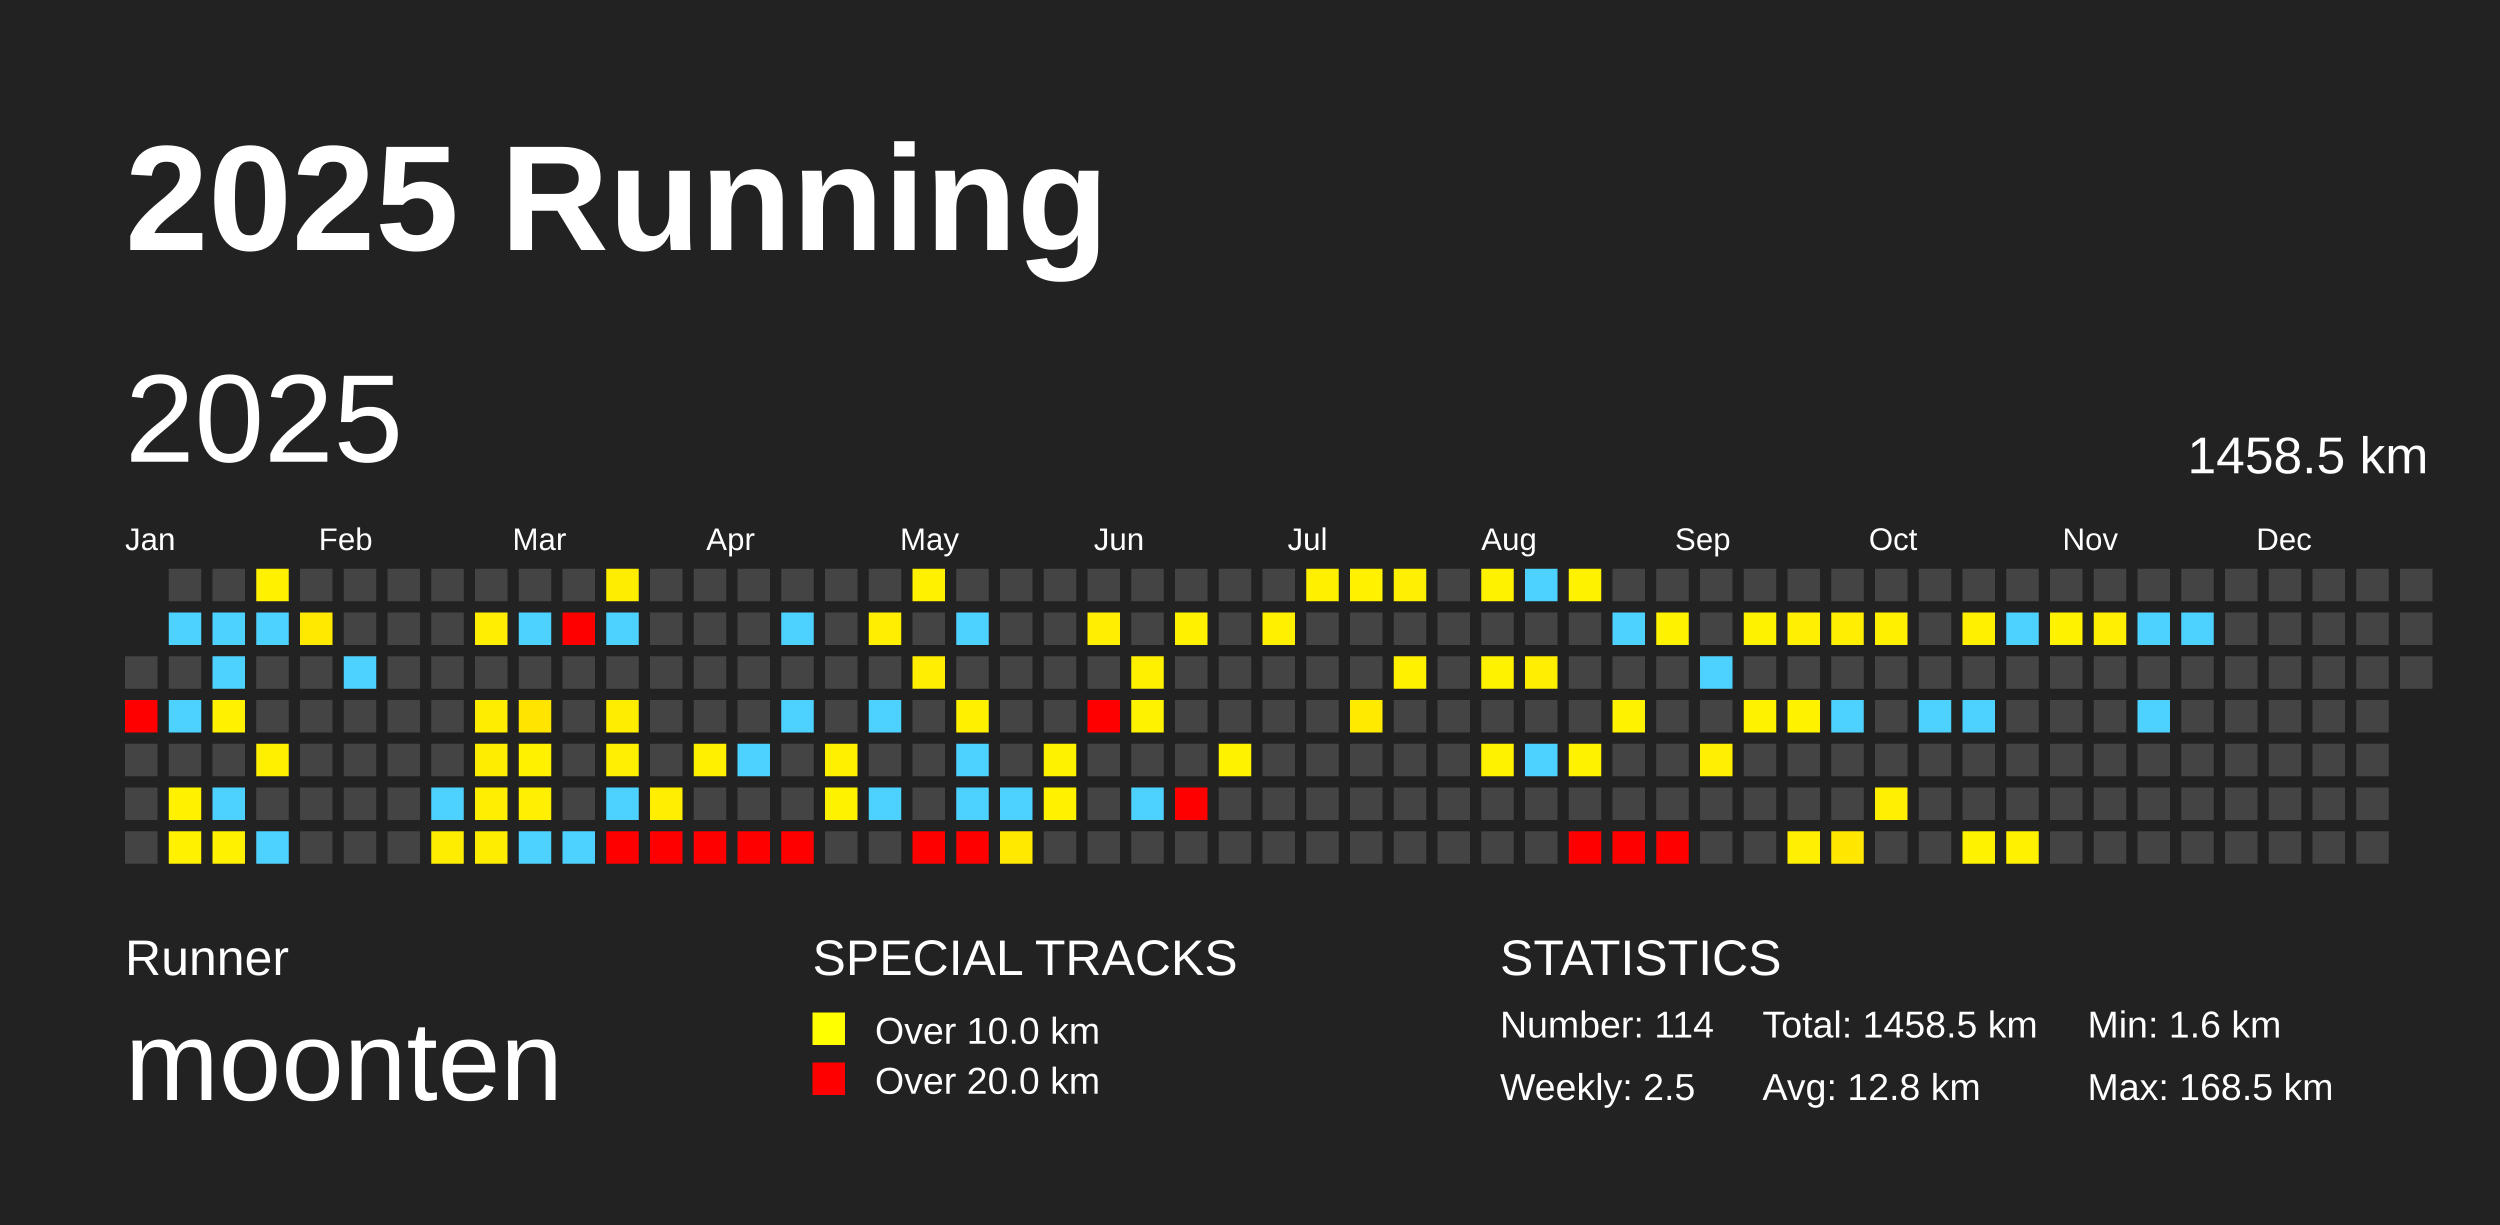
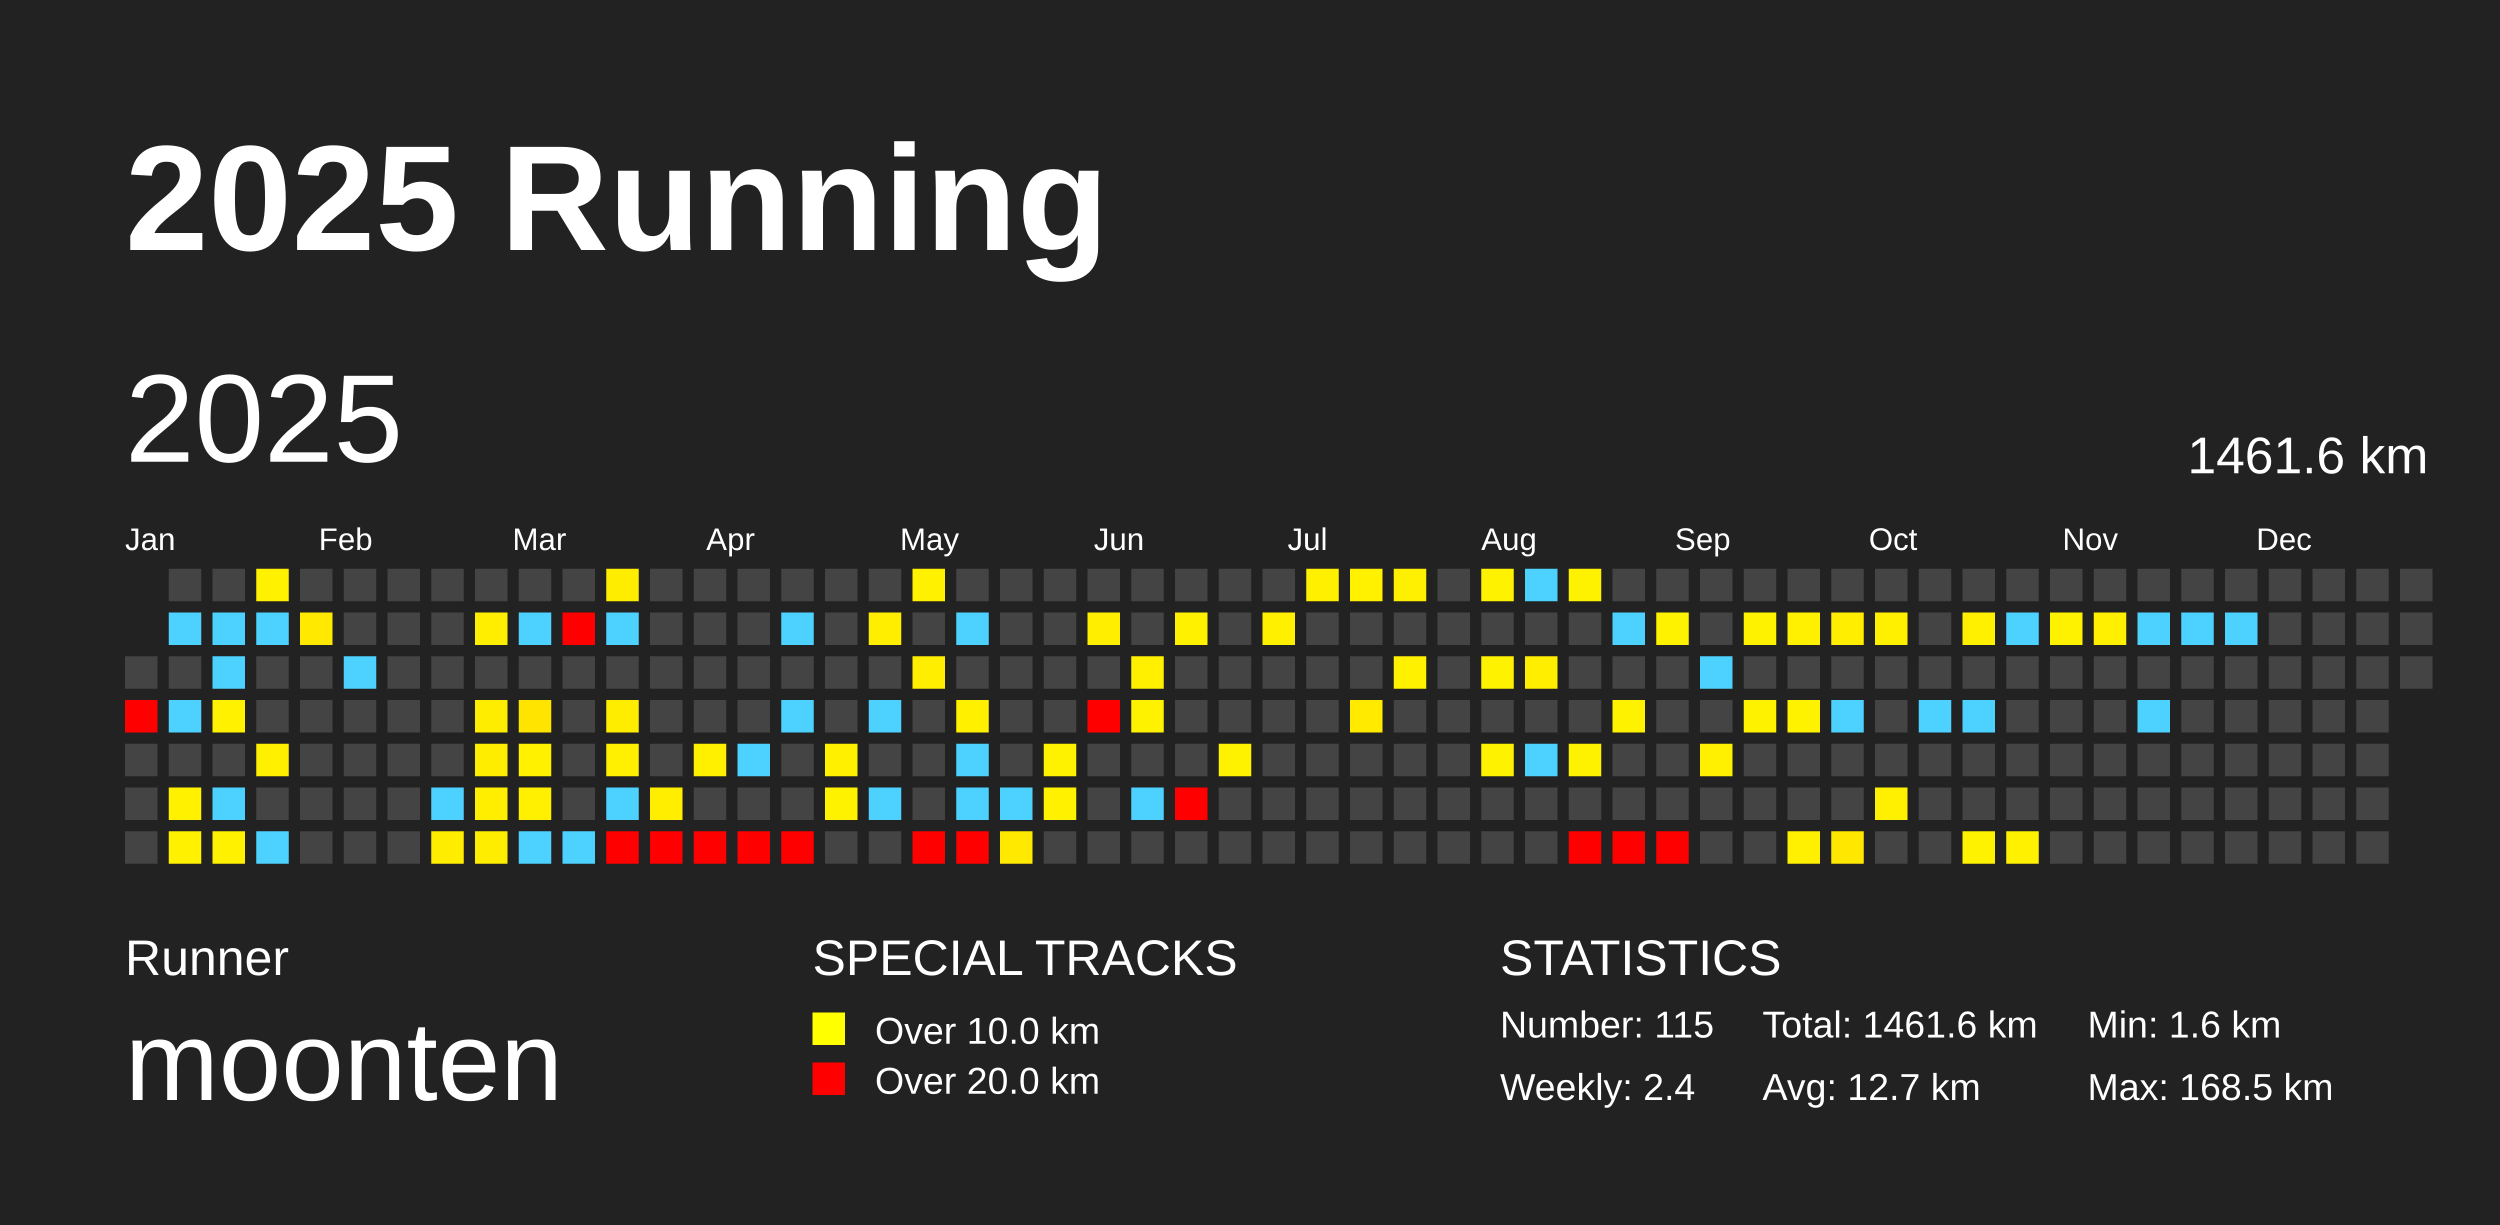
<svg xmlns="http://www.w3.org/2000/svg" baseProfile="full" height="98mm" version="1.1" viewBox="0,0,200,98" width="200mm">
  <defs />
  <rect fill="#222222" height="98" width="200" x="0" y="0" />
  <text fill="#FFFFFF" style="font-size:12px; font-family:Arial; font-weight:bold;" x="10" y="20">2025 Running</text>
  <text fill="#FFFFFF" style="font-size:4px; font-family:Arial" x="10" y="78">Runner</text>
  <text fill="#FFFFFF" style="font-size:9px; font-family:Arial" x="10" y="88">moonten</text>
  <text fill="#FFFFFF" style="font-size:4px; font-family:Arial" x="65" y="78">SPECIAL TRACKS</text>
  <rect fill="yellow" height="2.6" width="2.6" x="65" y="81" />
  <text fill="#FFFFFF" style="font-size:3px; font-family:Arial" x="70" y="83.5">Over 10.0 km</text>
  <rect fill="red" height="2.6" width="2.6" x="65" y="85" />
  <text fill="#FFFFFF" style="font-size:3px; font-family:Arial" x="70" y="87.5">Over 20.0 km</text>
  <text fill="#FFFFFF" style="font-size:4px; font-family:Arial" x="120" y="78">STATISTICS</text>
-   <text fill="#FFFFFF" style="font-size:3px; font-family:Arial" x="120" y="83">Number: 114</text>
-   <text fill="#FFFFFF" style="font-size:3px; font-family:Arial" x="120" y="88">Weekly: 2.5</text>
-   <text fill="#FFFFFF" style="font-size:3px; font-family:Arial" x="141" y="83">Total: 1458.5 km</text>
-   <text fill="#FFFFFF" style="font-size:3px; font-family:Arial" x="141" y="88">Avg: 12.8 km</text>
+   <text fill="#FFFFFF" style="font-size:3px; font-family:Arial" x="120" y="83">Number: 115</text>
+   <text fill="#FFFFFF" style="font-size:3px; font-family:Arial" x="120" y="88">Weekly: 2.4</text>
+   <text fill="#FFFFFF" style="font-size:3px; font-family:Arial" x="141" y="83">Total: 1461.6 km</text>
+   <text fill="#FFFFFF" style="font-size:3px; font-family:Arial" x="141" y="88">Avg: 12.7 km</text>
  <text fill="#FFFFFF" style="font-size:3px; font-family:Arial" x="167" y="83">Min: 1.6 km</text>
  <text fill="#FFFFFF" style="font-size:3px; font-family:Arial" x="167" y="88">Max: 168.5 km</text>
  <text dominant-baseline="hanging" fill="#FFFFFF" style="font-size:10.0px; font-family:Arial;" x="10" y="30">2025</text>
-   <text dominant-baseline="hanging" fill="#FFFFFF" style="font-size:4.125px; font-family:Arial;" x="175" y="35">1458.5 km</text>
+   <text dominant-baseline="hanging" fill="#FFFFFF" style="font-size:4.125px; font-family:Arial;" x="175" y="35">1461.6 km</text>
  <text fill="#FFFFFF" style="font-size:2.5px; font-family:Arial" x="10.0" y="44">Jan</text>
  <text fill="#FFFFFF" style="font-size:2.5px; font-family:Arial" x="25.5" y="44">Feb</text>
  <text fill="#FFFFFF" style="font-size:2.5px; font-family:Arial" x="41.0" y="44">Mar</text>
  <text fill="#FFFFFF" style="font-size:2.5px; font-family:Arial" x="56.5" y="44">Apr</text>
  <text fill="#FFFFFF" style="font-size:2.5px; font-family:Arial" x="72.0" y="44">May</text>
  <text fill="#FFFFFF" style="font-size:2.5px; font-family:Arial" x="87.5" y="44">Jun</text>
  <text fill="#FFFFFF" style="font-size:2.5px; font-family:Arial" x="103.0" y="44">Jul</text>
  <text fill="#FFFFFF" style="font-size:2.5px; font-family:Arial" x="118.5" y="44">Aug</text>
  <text fill="#FFFFFF" style="font-size:2.5px; font-family:Arial" x="134.0" y="44">Sep</text>
  <text fill="#FFFFFF" style="font-size:2.5px; font-family:Arial" x="149.5" y="44">Oct</text>
  <text fill="#FFFFFF" style="font-size:2.5px; font-family:Arial" x="165.0" y="44">Nov</text>
  <text fill="#FFFFFF" style="font-size:2.5px; font-family:Arial" x="180.5" y="44">Dec</text>
  <rect fill="#444444" height="2.6" width="2.6" x="10.0" y="52.5" />
  <rect fill="red" height="2.6" width="2.6" x="10.0" y="56.0" />
  <rect fill="#444444" height="2.6" width="2.6" x="10.0" y="59.5" />
  <rect fill="#444444" height="2.6" width="2.6" x="10.0" y="63.0" />
  <rect fill="#444444" height="2.6" width="2.6" x="10.0" y="66.5" />
  <rect fill="#444444" height="2.6" width="2.6" x="13.5" y="45.5" />
  <rect fill="#4dd2ff" height="2.6" width="2.6" x="13.5" y="49.0" />
  <rect fill="#444444" height="2.6" width="2.6" x="13.5" y="52.5" />
  <rect fill="#4dd2ff" height="2.6" width="2.6" x="13.5" y="56.0" />
  <rect fill="#444444" height="2.6" width="2.6" x="13.5" y="59.5" />
  <rect fill="#fff100" height="2.6" width="2.6" x="13.5" y="63.0" />
  <rect fill="#fff100" height="2.6" width="2.6" x="13.5" y="66.5" />
  <rect fill="#444444" height="2.6" width="2.6" x="17.0" y="45.5" />
  <rect fill="#4dd2ff" height="2.6" width="2.6" x="17.0" y="49.0" />
  <rect fill="#4dd2ff" height="2.6" width="2.6" x="17.0" y="52.5" />
  <rect fill="#fff100" height="2.6" width="2.6" x="17.0" y="56.0" />
  <rect fill="#444444" height="2.6" width="2.6" x="17.0" y="59.5" />
  <rect fill="#4dd2ff" height="2.6" width="2.6" x="17.0" y="63.0" />
  <rect fill="#fff100" height="2.6" width="2.6" x="17.0" y="66.5" />
  <rect fill="#fff100" height="2.6" width="2.6" x="20.5" y="45.5" />
  <rect fill="#4dd2ff" height="2.6" width="2.6" x="20.5" y="49.0" />
  <rect fill="#444444" height="2.6" width="2.6" x="20.5" y="52.5" />
  <rect fill="#444444" height="2.6" width="2.6" x="20.5" y="56.0" />
  <rect fill="#fff000" height="2.6" width="2.6" x="20.5" y="59.5" />
  <rect fill="#444444" height="2.6" width="2.6" x="20.5" y="63.0" />
  <rect fill="#4dd2ff" height="2.6" width="2.6" x="20.5" y="66.5" />
  <rect fill="#444444" height="2.6" width="2.6" x="24.0" y="45.5" />
  <rect fill="#ffe900" height="2.6" width="2.6" x="24.0" y="49.0" />
  <rect fill="#444444" height="2.6" width="2.6" x="24.0" y="52.5" />
  <rect fill="#444444" height="2.6" width="2.6" x="24.0" y="56.0" />
  <rect fill="#444444" height="2.6" width="2.6" x="24.0" y="59.5" />
  <rect fill="#444444" height="2.6" width="2.6" x="24.0" y="63.0" />
  <rect fill="#444444" height="2.6" width="2.6" x="24.0" y="66.5" />
  <rect fill="#444444" height="2.6" width="2.6" x="27.5" y="45.5" />
  <rect fill="#444444" height="2.6" width="2.6" x="27.5" y="49.0" />
  <rect fill="#4dd2ff" height="2.6" width="2.6" x="27.5" y="52.5" />
  <rect fill="#444444" height="2.6" width="2.6" x="27.5" y="56.0" />
  <rect fill="#444444" height="2.6" width="2.6" x="27.5" y="59.5" />
  <rect fill="#444444" height="2.6" width="2.6" x="27.5" y="63.0" />
  <rect fill="#444444" height="2.6" width="2.6" x="27.5" y="66.5" />
  <rect fill="#444444" height="2.6" width="2.6" x="31.0" y="45.5" />
  <rect fill="#444444" height="2.6" width="2.6" x="31.0" y="49.0" />
  <rect fill="#444444" height="2.6" width="2.6" x="31.0" y="52.5" />
  <rect fill="#444444" height="2.6" width="2.6" x="31.0" y="56.0" />
  <rect fill="#444444" height="2.6" width="2.6" x="31.0" y="59.5" />
  <rect fill="#444444" height="2.6" width="2.6" x="31.0" y="63.0" />
  <rect fill="#444444" height="2.6" width="2.6" x="31.0" y="66.5" />
  <rect fill="#444444" height="2.6" width="2.6" x="34.5" y="45.5" />
  <rect fill="#444444" height="2.6" width="2.6" x="34.5" y="49.0" />
  <rect fill="#444444" height="2.6" width="2.6" x="34.5" y="52.5" />
  <rect fill="#444444" height="2.6" width="2.6" x="34.5" y="56.0" />
  <rect fill="#444444" height="2.6" width="2.6" x="34.5" y="59.5" />
  <rect fill="#4dd2ff" height="2.6" width="2.6" x="34.5" y="63.0" />
  <rect fill="#ffed00" height="2.6" width="2.6" x="34.5" y="66.5" />
  <rect fill="#444444" height="2.6" width="2.6" x="38.0" y="45.5" />
  <rect fill="#ffee00" height="2.6" width="2.6" x="38.0" y="49.0" />
  <rect fill="#444444" height="2.6" width="2.6" x="38.0" y="52.5" />
  <rect fill="#ffed00" height="2.6" width="2.6" x="38.0" y="56.0" />
  <rect fill="#ffed00" height="2.6" width="2.6" x="38.0" y="59.5" />
  <rect fill="#ffee00" height="2.6" width="2.6" x="38.0" y="63.0" />
  <rect fill="#ffed00" height="2.6" width="2.6" x="38.0" y="66.5" />
  <rect fill="#444444" height="2.6" width="2.6" x="41.5" y="45.5" />
  <rect fill="#4dd2ff" height="2.6" width="2.6" x="41.5" y="49.0" />
  <rect fill="#444444" height="2.6" width="2.6" x="41.5" y="52.5" />
  <rect fill="#ffe400" height="2.6" width="2.6" x="41.5" y="56.0" />
  <rect fill="#fff100" height="2.6" width="2.6" x="41.5" y="59.5" />
  <rect fill="#ffef00" height="2.6" width="2.6" x="41.5" y="63.0" />
  <rect fill="#4dd2ff" height="2.6" width="2.6" x="41.5" y="66.5" />
  <rect fill="#444444" height="2.6" width="2.6" x="45.0" y="45.5" />
  <rect fill="red" height="2.6" width="2.6" x="45.0" y="49.0" />
  <rect fill="#444444" height="2.6" width="2.6" x="45.0" y="52.5" />
  <rect fill="#444444" height="2.6" width="2.6" x="45.0" y="56.0" />
  <rect fill="#444444" height="2.6" width="2.6" x="45.0" y="59.5" />
  <rect fill="#444444" height="2.6" width="2.6" x="45.0" y="63.0" />
  <rect fill="#4dd2ff" height="2.6" width="2.6" x="45.0" y="66.5" />
  <rect fill="#ffed00" height="2.6" width="2.6" x="48.5" y="45.5" />
  <rect fill="#4dd2ff" height="2.6" width="2.6" x="48.5" y="49.0" />
  <rect fill="#444444" height="2.6" width="2.6" x="48.5" y="52.5" />
  <rect fill="#ffed00" height="2.6" width="2.6" x="48.5" y="56.0" />
  <rect fill="#ffef00" height="2.6" width="2.6" x="48.5" y="59.5" />
  <rect fill="#4dd2ff" height="2.6" width="2.6" x="48.5" y="63.0" />
  <rect fill="red" height="2.6" width="2.6" x="48.5" y="66.5" />
  <rect fill="#444444" height="2.6" width="2.6" x="52.0" y="45.5" />
  <rect fill="#444444" height="2.6" width="2.6" x="52.0" y="49.0" />
  <rect fill="#444444" height="2.6" width="2.6" x="52.0" y="52.5" />
  <rect fill="#444444" height="2.6" width="2.6" x="52.0" y="56.0" />
  <rect fill="#444444" height="2.6" width="2.6" x="52.0" y="59.5" />
  <rect fill="#ffee00" height="2.6" width="2.6" x="52.0" y="63.0" />
  <rect fill="red" height="2.6" width="2.6" x="52.0" y="66.5" />
  <rect fill="#444444" height="2.6" width="2.6" x="55.5" y="45.5" />
  <rect fill="#444444" height="2.6" width="2.6" x="55.5" y="49.0" />
  <rect fill="#444444" height="2.6" width="2.6" x="55.5" y="52.5" />
  <rect fill="#444444" height="2.6" width="2.6" x="55.5" y="56.0" />
  <rect fill="#fff000" height="2.6" width="2.6" x="55.5" y="59.5" />
  <rect fill="#444444" height="2.6" width="2.6" x="55.5" y="63.0" />
  <rect fill="red" height="2.6" width="2.6" x="55.5" y="66.5" />
  <rect fill="#444444" height="2.6" width="2.6" x="59.0" y="45.5" />
  <rect fill="#444444" height="2.6" width="2.6" x="59.0" y="49.0" />
  <rect fill="#444444" height="2.6" width="2.6" x="59.0" y="52.5" />
  <rect fill="#444444" height="2.6" width="2.6" x="59.0" y="56.0" />
  <rect fill="#4dd2ff" height="2.6" width="2.6" x="59.0" y="59.5" />
  <rect fill="#444444" height="2.6" width="2.6" x="59.0" y="63.0" />
  <rect fill="red" height="2.6" width="2.6" x="59.0" y="66.5" />
  <rect fill="#444444" height="2.6" width="2.6" x="62.5" y="45.5" />
  <rect fill="#4dd2ff" height="2.6" width="2.6" x="62.5" y="49.0" />
  <rect fill="#444444" height="2.6" width="2.6" x="62.5" y="52.5" />
  <rect fill="#4dd2ff" height="2.6" width="2.6" x="62.5" y="56.0" />
  <rect fill="#444444" height="2.6" width="2.6" x="62.5" y="59.5" />
  <rect fill="#444444" height="2.6" width="2.6" x="62.5" y="63.0" />
  <rect fill="red" height="2.6" width="2.6" x="62.5" y="66.5" />
  <rect fill="#444444" height="2.6" width="2.6" x="66.0" y="45.5" />
  <rect fill="#444444" height="2.6" width="2.6" x="66.0" y="49.0" />
  <rect fill="#444444" height="2.6" width="2.6" x="66.0" y="52.5" />
  <rect fill="#444444" height="2.6" width="2.6" x="66.0" y="56.0" />
  <rect fill="#fff000" height="2.6" width="2.6" x="66.0" y="59.5" />
  <rect fill="#fff200" height="2.6" width="2.6" x="66.0" y="63.0" />
  <rect fill="#444444" height="2.6" width="2.6" x="66.0" y="66.5" />
  <rect fill="#444444" height="2.6" width="2.6" x="69.5" y="45.5" />
  <rect fill="#ffee00" height="2.6" width="2.6" x="69.5" y="49.0" />
  <rect fill="#444444" height="2.6" width="2.6" x="69.5" y="52.5" />
  <rect fill="#4dd2ff" height="2.6" width="2.6" x="69.5" y="56.0" />
  <rect fill="#444444" height="2.6" width="2.6" x="69.5" y="59.5" />
  <rect fill="#4dd2ff" height="2.6" width="2.6" x="69.5" y="63.0" />
  <rect fill="#444444" height="2.6" width="2.6" x="69.5" y="66.5" />
  <rect fill="#fff100" height="2.6" width="2.6" x="73.0" y="45.5" />
  <rect fill="#444444" height="2.6" width="2.6" x="73.0" y="49.0" />
  <rect fill="#ffee00" height="2.6" width="2.6" x="73.0" y="52.5" />
  <rect fill="#444444" height="2.6" width="2.6" x="73.0" y="56.0" />
  <rect fill="#444444" height="2.6" width="2.6" x="73.0" y="59.5" />
  <rect fill="#444444" height="2.6" width="2.6" x="73.0" y="63.0" />
  <rect fill="red" height="2.6" width="2.6" x="73.0" y="66.5" />
  <rect fill="#444444" height="2.6" width="2.6" x="76.5" y="45.5" />
  <rect fill="#4dd2ff" height="2.6" width="2.6" x="76.5" y="49.0" />
  <rect fill="#444444" height="2.6" width="2.6" x="76.5" y="52.5" />
  <rect fill="#fff000" height="2.6" width="2.6" x="76.5" y="56.0" />
  <rect fill="#4dd2ff" height="2.6" width="2.6" x="76.5" y="59.5" />
  <rect fill="#4dd2ff" height="2.6" width="2.6" x="76.5" y="63.0" />
  <rect fill="red" height="2.6" width="2.6" x="76.5" y="66.5" />
  <rect fill="#444444" height="2.6" width="2.6" x="80.0" y="45.5" />
  <rect fill="#444444" height="2.6" width="2.6" x="80.0" y="49.0" />
  <rect fill="#444444" height="2.6" width="2.6" x="80.0" y="52.5" />
  <rect fill="#444444" height="2.6" width="2.6" x="80.0" y="56.0" />
  <rect fill="#444444" height="2.6" width="2.6" x="80.0" y="59.5" />
  <rect fill="#4dd2ff" height="2.6" width="2.6" x="80.0" y="63.0" />
  <rect fill="#ffe900" height="2.6" width="2.6" x="80.0" y="66.5" />
  <rect fill="#444444" height="2.6" width="2.6" x="83.5" y="45.5" />
  <rect fill="#444444" height="2.6" width="2.6" x="83.5" y="49.0" />
  <rect fill="#444444" height="2.6" width="2.6" x="83.5" y="52.5" />
  <rect fill="#444444" height="2.6" width="2.6" x="83.5" y="56.0" />
  <rect fill="#fff200" height="2.6" width="2.6" x="83.5" y="59.5" />
  <rect fill="#fff100" height="2.6" width="2.6" x="83.5" y="63.0" />
  <rect fill="#444444" height="2.6" width="2.6" x="83.5" y="66.5" />
  <rect fill="#444444" height="2.6" width="2.6" x="87.0" y="45.5" />
  <rect fill="#ffee00" height="2.6" width="2.6" x="87.0" y="49.0" />
  <rect fill="#444444" height="2.6" width="2.6" x="87.0" y="52.5" />
  <rect fill="red" height="2.6" width="2.6" x="87.0" y="56.0" />
  <rect fill="#444444" height="2.6" width="2.6" x="87.0" y="59.5" />
  <rect fill="#444444" height="2.6" width="2.6" x="87.0" y="63.0" />
  <rect fill="#444444" height="2.6" width="2.6" x="87.0" y="66.5" />
  <rect fill="#444444" height="2.6" width="2.6" x="90.5" y="45.5" />
  <rect fill="#444444" height="2.6" width="2.6" x="90.5" y="49.0" />
  <rect fill="#fff000" height="2.6" width="2.6" x="90.5" y="52.5" />
  <rect fill="#fff200" height="2.6" width="2.6" x="90.5" y="56.0" />
  <rect fill="#444444" height="2.6" width="2.6" x="90.5" y="59.5" />
  <rect fill="#4dd2ff" height="2.6" width="2.6" x="90.5" y="63.0" />
  <rect fill="#444444" height="2.6" width="2.6" x="90.5" y="66.5" />
  <rect fill="#444444" height="2.6" width="2.6" x="94.0" y="45.5" />
  <rect fill="#fff100" height="2.6" width="2.6" x="94.0" y="49.0" />
  <rect fill="#444444" height="2.6" width="2.6" x="94.0" y="52.5" />
  <rect fill="#444444" height="2.6" width="2.6" x="94.0" y="56.0" />
  <rect fill="#444444" height="2.6" width="2.6" x="94.0" y="59.5" />
  <rect fill="red" height="2.6" width="2.6" x="94.0" y="63.0" />
  <rect fill="#444444" height="2.6" width="2.6" x="94.0" y="66.5" />
  <rect fill="#444444" height="2.6" width="2.6" x="97.5" y="45.5" />
  <rect fill="#444444" height="2.6" width="2.6" x="97.5" y="49.0" />
  <rect fill="#444444" height="2.6" width="2.6" x="97.5" y="52.5" />
  <rect fill="#444444" height="2.6" width="2.6" x="97.5" y="56.0" />
  <rect fill="#fff200" height="2.6" width="2.6" x="97.5" y="59.5" />
  <rect fill="#444444" height="2.6" width="2.6" x="97.5" y="63.0" />
  <rect fill="#444444" height="2.6" width="2.6" x="97.5" y="66.5" />
  <rect fill="#444444" height="2.6" width="2.6" x="101.0" y="45.5" />
  <rect fill="#fff000" height="2.6" width="2.6" x="101.0" y="49.0" />
  <rect fill="#444444" height="2.6" width="2.6" x="101.0" y="52.5" />
  <rect fill="#444444" height="2.6" width="2.6" x="101.0" y="56.0" />
  <rect fill="#444444" height="2.6" width="2.6" x="101.0" y="59.5" />
  <rect fill="#444444" height="2.6" width="2.6" x="101.0" y="63.0" />
  <rect fill="#444444" height="2.6" width="2.6" x="101.0" y="66.5" />
  <rect fill="#fff000" height="2.6" width="2.6" x="104.5" y="45.5" />
  <rect fill="#444444" height="2.6" width="2.6" x="104.5" y="49.0" />
  <rect fill="#444444" height="2.6" width="2.6" x="104.5" y="52.5" />
  <rect fill="#444444" height="2.6" width="2.6" x="104.5" y="56.0" />
  <rect fill="#444444" height="2.6" width="2.6" x="104.5" y="59.5" />
  <rect fill="#444444" height="2.6" width="2.6" x="104.5" y="63.0" />
  <rect fill="#444444" height="2.6" width="2.6" x="104.5" y="66.5" />
  <rect fill="#fff100" height="2.6" width="2.6" x="108.0" y="45.5" />
  <rect fill="#444444" height="2.6" width="2.6" x="108.0" y="49.0" />
  <rect fill="#444444" height="2.6" width="2.6" x="108.0" y="52.5" />
  <rect fill="#ffea00" height="2.6" width="2.6" x="108.0" y="56.0" />
  <rect fill="#444444" height="2.6" width="2.6" x="108.0" y="59.5" />
  <rect fill="#444444" height="2.6" width="2.6" x="108.0" y="63.0" />
  <rect fill="#444444" height="2.6" width="2.6" x="108.0" y="66.5" />
  <rect fill="#ffef00" height="2.6" width="2.6" x="111.5" y="45.5" />
  <rect fill="#444444" height="2.6" width="2.6" x="111.5" y="49.0" />
  <rect fill="#fff100" height="2.6" width="2.6" x="111.5" y="52.5" />
  <rect fill="#444444" height="2.6" width="2.6" x="111.5" y="56.0" />
  <rect fill="#444444" height="2.6" width="2.6" x="111.5" y="59.5" />
  <rect fill="#444444" height="2.6" width="2.6" x="111.5" y="63.0" />
  <rect fill="#444444" height="2.6" width="2.6" x="111.5" y="66.5" />
  <rect fill="#444444" height="2.6" width="2.6" x="115.0" y="45.5" />
  <rect fill="#444444" height="2.6" width="2.6" x="115.0" y="49.0" />
  <rect fill="#444444" height="2.6" width="2.6" x="115.0" y="52.5" />
  <rect fill="#444444" height="2.6" width="2.6" x="115.0" y="56.0" />
  <rect fill="#444444" height="2.6" width="2.6" x="115.0" y="59.5" />
  <rect fill="#444444" height="2.6" width="2.6" x="115.0" y="63.0" />
  <rect fill="#444444" height="2.6" width="2.6" x="115.0" y="66.5" />
  <rect fill="#fff200" height="2.6" width="2.6" x="118.5" y="45.5" />
  <rect fill="#444444" height="2.6" width="2.6" x="118.5" y="49.0" />
  <rect fill="#fff200" height="2.6" width="2.6" x="118.5" y="52.5" />
  <rect fill="#444444" height="2.6" width="2.6" x="118.5" y="56.0" />
  <rect fill="#fff200" height="2.6" width="2.6" x="118.5" y="59.5" />
  <rect fill="#444444" height="2.6" width="2.6" x="118.5" y="63.0" />
  <rect fill="#444444" height="2.6" width="2.6" x="118.5" y="66.5" />
  <rect fill="#4dd2ff" height="2.6" width="2.6" x="122.0" y="45.5" />
  <rect fill="#444444" height="2.6" width="2.6" x="122.0" y="49.0" />
  <rect fill="#ffee00" height="2.6" width="2.6" x="122.0" y="52.5" />
  <rect fill="#444444" height="2.6" width="2.6" x="122.0" y="56.0" />
  <rect fill="#4dd2ff" height="2.6" width="2.6" x="122.0" y="59.5" />
  <rect fill="#444444" height="2.6" width="2.6" x="122.0" y="63.0" />
  <rect fill="#444444" height="2.6" width="2.6" x="122.0" y="66.5" />
  <rect fill="#fff200" height="2.6" width="2.6" x="125.5" y="45.5" />
  <rect fill="#444444" height="2.6" width="2.6" x="125.5" y="49.0" />
  <rect fill="#444444" height="2.6" width="2.6" x="125.5" y="52.5" />
  <rect fill="#444444" height="2.6" width="2.6" x="125.5" y="56.0" />
  <rect fill="#fff200" height="2.6" width="2.6" x="125.5" y="59.5" />
  <rect fill="#444444" height="2.6" width="2.6" x="125.5" y="63.0" />
  <rect fill="red" height="2.6" width="2.6" x="125.5" y="66.5" />
  <rect fill="#444444" height="2.6" width="2.6" x="129.0" y="45.5" />
  <rect fill="#4dd2ff" height="2.6" width="2.6" x="129.0" y="49.0" />
  <rect fill="#444444" height="2.6" width="2.6" x="129.0" y="52.5" />
  <rect fill="#fff200" height="2.6" width="2.6" x="129.0" y="56.0" />
  <rect fill="#444444" height="2.6" width="2.6" x="129.0" y="59.5" />
  <rect fill="#444444" height="2.6" width="2.6" x="129.0" y="63.0" />
  <rect fill="red" height="2.6" width="2.6" x="129.0" y="66.5" />
  <rect fill="#444444" height="2.6" width="2.6" x="132.5" y="45.5" />
  <rect fill="#fff200" height="2.6" width="2.6" x="132.5" y="49.0" />
  <rect fill="#444444" height="2.6" width="2.6" x="132.5" y="52.5" />
  <rect fill="#444444" height="2.6" width="2.6" x="132.5" y="56.0" />
  <rect fill="#444444" height="2.6" width="2.6" x="132.5" y="59.5" />
  <rect fill="#444444" height="2.6" width="2.6" x="132.5" y="63.0" />
  <rect fill="red" height="2.6" width="2.6" x="132.5" y="66.5" />
  <rect fill="#444444" height="2.6" width="2.6" x="136.0" y="45.5" />
  <rect fill="#444444" height="2.6" width="2.6" x="136.0" y="49.0" />
  <rect fill="#4dd2ff" height="2.6" width="2.6" x="136.0" y="52.5" />
  <rect fill="#444444" height="2.6" width="2.6" x="136.0" y="56.0" />
  <rect fill="#ffef00" height="2.6" width="2.6" x="136.0" y="59.5" />
  <rect fill="#444444" height="2.6" width="2.6" x="136.0" y="63.0" />
  <rect fill="#444444" height="2.6" width="2.6" x="136.0" y="66.5" />
  <rect fill="#444444" height="2.6" width="2.6" x="139.5" y="45.5" />
  <rect fill="#fff200" height="2.6" width="2.6" x="139.5" y="49.0" />
  <rect fill="#444444" height="2.6" width="2.6" x="139.5" y="52.5" />
  <rect fill="#fff200" height="2.6" width="2.6" x="139.5" y="56.0" />
  <rect fill="#444444" height="2.6" width="2.6" x="139.5" y="59.5" />
  <rect fill="#444444" height="2.6" width="2.6" x="139.5" y="63.0" />
  <rect fill="#444444" height="2.6" width="2.6" x="139.5" y="66.5" />
  <rect fill="#444444" height="2.6" width="2.6" x="143.0" y="45.5" />
  <rect fill="#ffef00" height="2.6" width="2.6" x="143.0" y="49.0" />
  <rect fill="#444444" height="2.6" width="2.6" x="143.0" y="52.5" />
  <rect fill="#fff200" height="2.6" width="2.6" x="143.0" y="56.0" />
  <rect fill="#444444" height="2.6" width="2.6" x="143.0" y="59.5" />
  <rect fill="#444444" height="2.6" width="2.6" x="143.0" y="63.0" />
  <rect fill="#ffef00" height="2.6" width="2.6" x="143.0" y="66.5" />
  <rect fill="#444444" height="2.6" width="2.6" x="146.5" y="45.5" />
  <rect fill="#ffee00" height="2.6" width="2.6" x="146.5" y="49.0" />
  <rect fill="#444444" height="2.6" width="2.6" x="146.5" y="52.5" />
  <rect fill="#4dd2ff" height="2.6" width="2.6" x="146.5" y="56.0" />
  <rect fill="#444444" height="2.6" width="2.6" x="146.5" y="59.5" />
  <rect fill="#444444" height="2.6" width="2.6" x="146.5" y="63.0" />
  <rect fill="#ffe700" height="2.6" width="2.6" x="146.5" y="66.5" />
  <rect fill="#444444" height="2.6" width="2.6" x="150.0" y="45.5" />
  <rect fill="#fff000" height="2.6" width="2.6" x="150.0" y="49.0" />
  <rect fill="#444444" height="2.6" width="2.6" x="150.0" y="52.5" />
  <rect fill="#444444" height="2.6" width="2.6" x="150.0" y="56.0" />
  <rect fill="#444444" height="2.6" width="2.6" x="150.0" y="59.5" />
  <rect fill="#ffef00" height="2.6" width="2.6" x="150.0" y="63.0" />
  <rect fill="#444444" height="2.6" width="2.6" x="150.0" y="66.5" />
  <rect fill="#444444" height="2.6" width="2.6" x="153.5" y="45.5" />
  <rect fill="#444444" height="2.6" width="2.6" x="153.5" y="49.0" />
  <rect fill="#444444" height="2.6" width="2.6" x="153.5" y="52.5" />
  <rect fill="#4dd2ff" height="2.6" width="2.6" x="153.5" y="56.0" />
  <rect fill="#444444" height="2.6" width="2.6" x="153.5" y="59.5" />
  <rect fill="#444444" height="2.6" width="2.6" x="153.5" y="63.0" />
  <rect fill="#444444" height="2.6" width="2.6" x="153.5" y="66.5" />
  <rect fill="#444444" height="2.6" width="2.6" x="157.0" y="45.5" />
  <rect fill="#fff000" height="2.6" width="2.6" x="157.0" y="49.0" />
  <rect fill="#444444" height="2.6" width="2.6" x="157.0" y="52.5" />
  <rect fill="#4dd2ff" height="2.6" width="2.6" x="157.0" y="56.0" />
  <rect fill="#444444" height="2.6" width="2.6" x="157.0" y="59.5" />
  <rect fill="#444444" height="2.6" width="2.6" x="157.0" y="63.0" />
  <rect fill="#fff200" height="2.6" width="2.6" x="157.0" y="66.5" />
  <rect fill="#444444" height="2.6" width="2.6" x="160.5" y="45.5" />
  <rect fill="#4dd2ff" height="2.6" width="2.6" x="160.5" y="49.0" />
  <rect fill="#444444" height="2.6" width="2.6" x="160.5" y="52.5" />
  <rect fill="#444444" height="2.6" width="2.6" x="160.5" y="56.0" />
  <rect fill="#444444" height="2.6" width="2.6" x="160.5" y="59.5" />
  <rect fill="#444444" height="2.6" width="2.6" x="160.5" y="63.0" />
  <rect fill="#fff100" height="2.6" width="2.6" x="160.5" y="66.5" />
  <rect fill="#444444" height="2.6" width="2.6" x="164.0" y="45.5" />
  <rect fill="#fff200" height="2.6" width="2.6" x="164.0" y="49.0" />
  <rect fill="#444444" height="2.6" width="2.6" x="164.0" y="52.5" />
  <rect fill="#444444" height="2.6" width="2.6" x="164.0" y="56.0" />
  <rect fill="#444444" height="2.6" width="2.6" x="164.0" y="59.5" />
  <rect fill="#444444" height="2.6" width="2.6" x="164.0" y="63.0" />
  <rect fill="#444444" height="2.6" width="2.6" x="164.0" y="66.5" />
  <rect fill="#444444" height="2.6" width="2.6" x="167.5" y="45.5" />
  <rect fill="#ffef00" height="2.6" width="2.6" x="167.5" y="49.0" />
  <rect fill="#444444" height="2.6" width="2.6" x="167.5" y="52.5" />
  <rect fill="#444444" height="2.6" width="2.6" x="167.5" y="56.0" />
  <rect fill="#444444" height="2.6" width="2.6" x="167.5" y="59.5" />
  <rect fill="#444444" height="2.6" width="2.6" x="167.5" y="63.0" />
  <rect fill="#444444" height="2.6" width="2.6" x="167.5" y="66.5" />
  <rect fill="#444444" height="2.6" width="2.6" x="171.0" y="45.5" />
  <rect fill="#4dd2ff" height="2.6" width="2.6" x="171.0" y="49.0" />
  <rect fill="#444444" height="2.6" width="2.6" x="171.0" y="52.5" />
  <rect fill="#4dd2ff" height="2.6" width="2.6" x="171.0" y="56.0" />
  <rect fill="#444444" height="2.6" width="2.6" x="171.0" y="59.5" />
  <rect fill="#444444" height="2.6" width="2.6" x="171.0" y="63.0" />
  <rect fill="#444444" height="2.6" width="2.6" x="171.0" y="66.5" />
  <rect fill="#444444" height="2.6" width="2.6" x="174.5" y="45.5" />
  <rect fill="#4dd2ff" height="2.6" width="2.6" x="174.5" y="49.0" />
  <rect fill="#444444" height="2.6" width="2.6" x="174.5" y="52.5" />
  <rect fill="#444444" height="2.6" width="2.6" x="174.5" y="56.0" />
  <rect fill="#444444" height="2.6" width="2.6" x="174.5" y="59.5" />
  <rect fill="#444444" height="2.6" width="2.6" x="174.5" y="63.0" />
  <rect fill="#444444" height="2.6" width="2.6" x="174.5" y="66.5" />
  <rect fill="#444444" height="2.6" width="2.6" x="178.0" y="45.5" />
-   <rect fill="#444444" height="2.6" width="2.6" x="178.0" y="49.0" />
+   <rect fill="#4dd2ff" height="2.6" width="2.6" x="178.0" y="49.0" />
  <rect fill="#444444" height="2.6" width="2.6" x="178.0" y="52.5" />
  <rect fill="#444444" height="2.6" width="2.6" x="178.0" y="56.0" />
  <rect fill="#444444" height="2.6" width="2.6" x="178.0" y="59.5" />
  <rect fill="#444444" height="2.6" width="2.6" x="178.0" y="63.0" />
  <rect fill="#444444" height="2.6" width="2.6" x="178.0" y="66.5" />
  <rect fill="#444444" height="2.6" width="2.6" x="181.5" y="45.5" />
  <rect fill="#444444" height="2.6" width="2.6" x="181.5" y="49.0" />
  <rect fill="#444444" height="2.6" width="2.6" x="181.5" y="52.5" />
  <rect fill="#444444" height="2.6" width="2.6" x="181.5" y="56.0" />
  <rect fill="#444444" height="2.6" width="2.6" x="181.5" y="59.5" />
  <rect fill="#444444" height="2.6" width="2.6" x="181.5" y="63.0" />
  <rect fill="#444444" height="2.6" width="2.6" x="181.5" y="66.5" />
  <rect fill="#444444" height="2.6" width="2.6" x="185.0" y="45.5" />
  <rect fill="#444444" height="2.6" width="2.6" x="185.0" y="49.0" />
  <rect fill="#444444" height="2.6" width="2.6" x="185.0" y="52.5" />
  <rect fill="#444444" height="2.6" width="2.6" x="185.0" y="56.0" />
  <rect fill="#444444" height="2.6" width="2.6" x="185.0" y="59.5" />
  <rect fill="#444444" height="2.6" width="2.6" x="185.0" y="63.0" />
  <rect fill="#444444" height="2.6" width="2.6" x="185.0" y="66.5" />
  <rect fill="#444444" height="2.6" width="2.6" x="188.5" y="45.5" />
  <rect fill="#444444" height="2.6" width="2.6" x="188.5" y="49.0" />
  <rect fill="#444444" height="2.6" width="2.6" x="188.5" y="52.5" />
  <rect fill="#444444" height="2.6" width="2.6" x="188.5" y="56.0" />
  <rect fill="#444444" height="2.6" width="2.6" x="188.5" y="59.5" />
  <rect fill="#444444" height="2.6" width="2.6" x="188.5" y="63.0" />
  <rect fill="#444444" height="2.6" width="2.6" x="188.5" y="66.5" />
  <rect fill="#444444" height="2.6" width="2.6" x="192.0" y="45.5" />
  <rect fill="#444444" height="2.6" width="2.6" x="192.0" y="49.0" />
  <rect fill="#444444" height="2.6" width="2.6" x="192.0" y="52.5" />
</svg>
